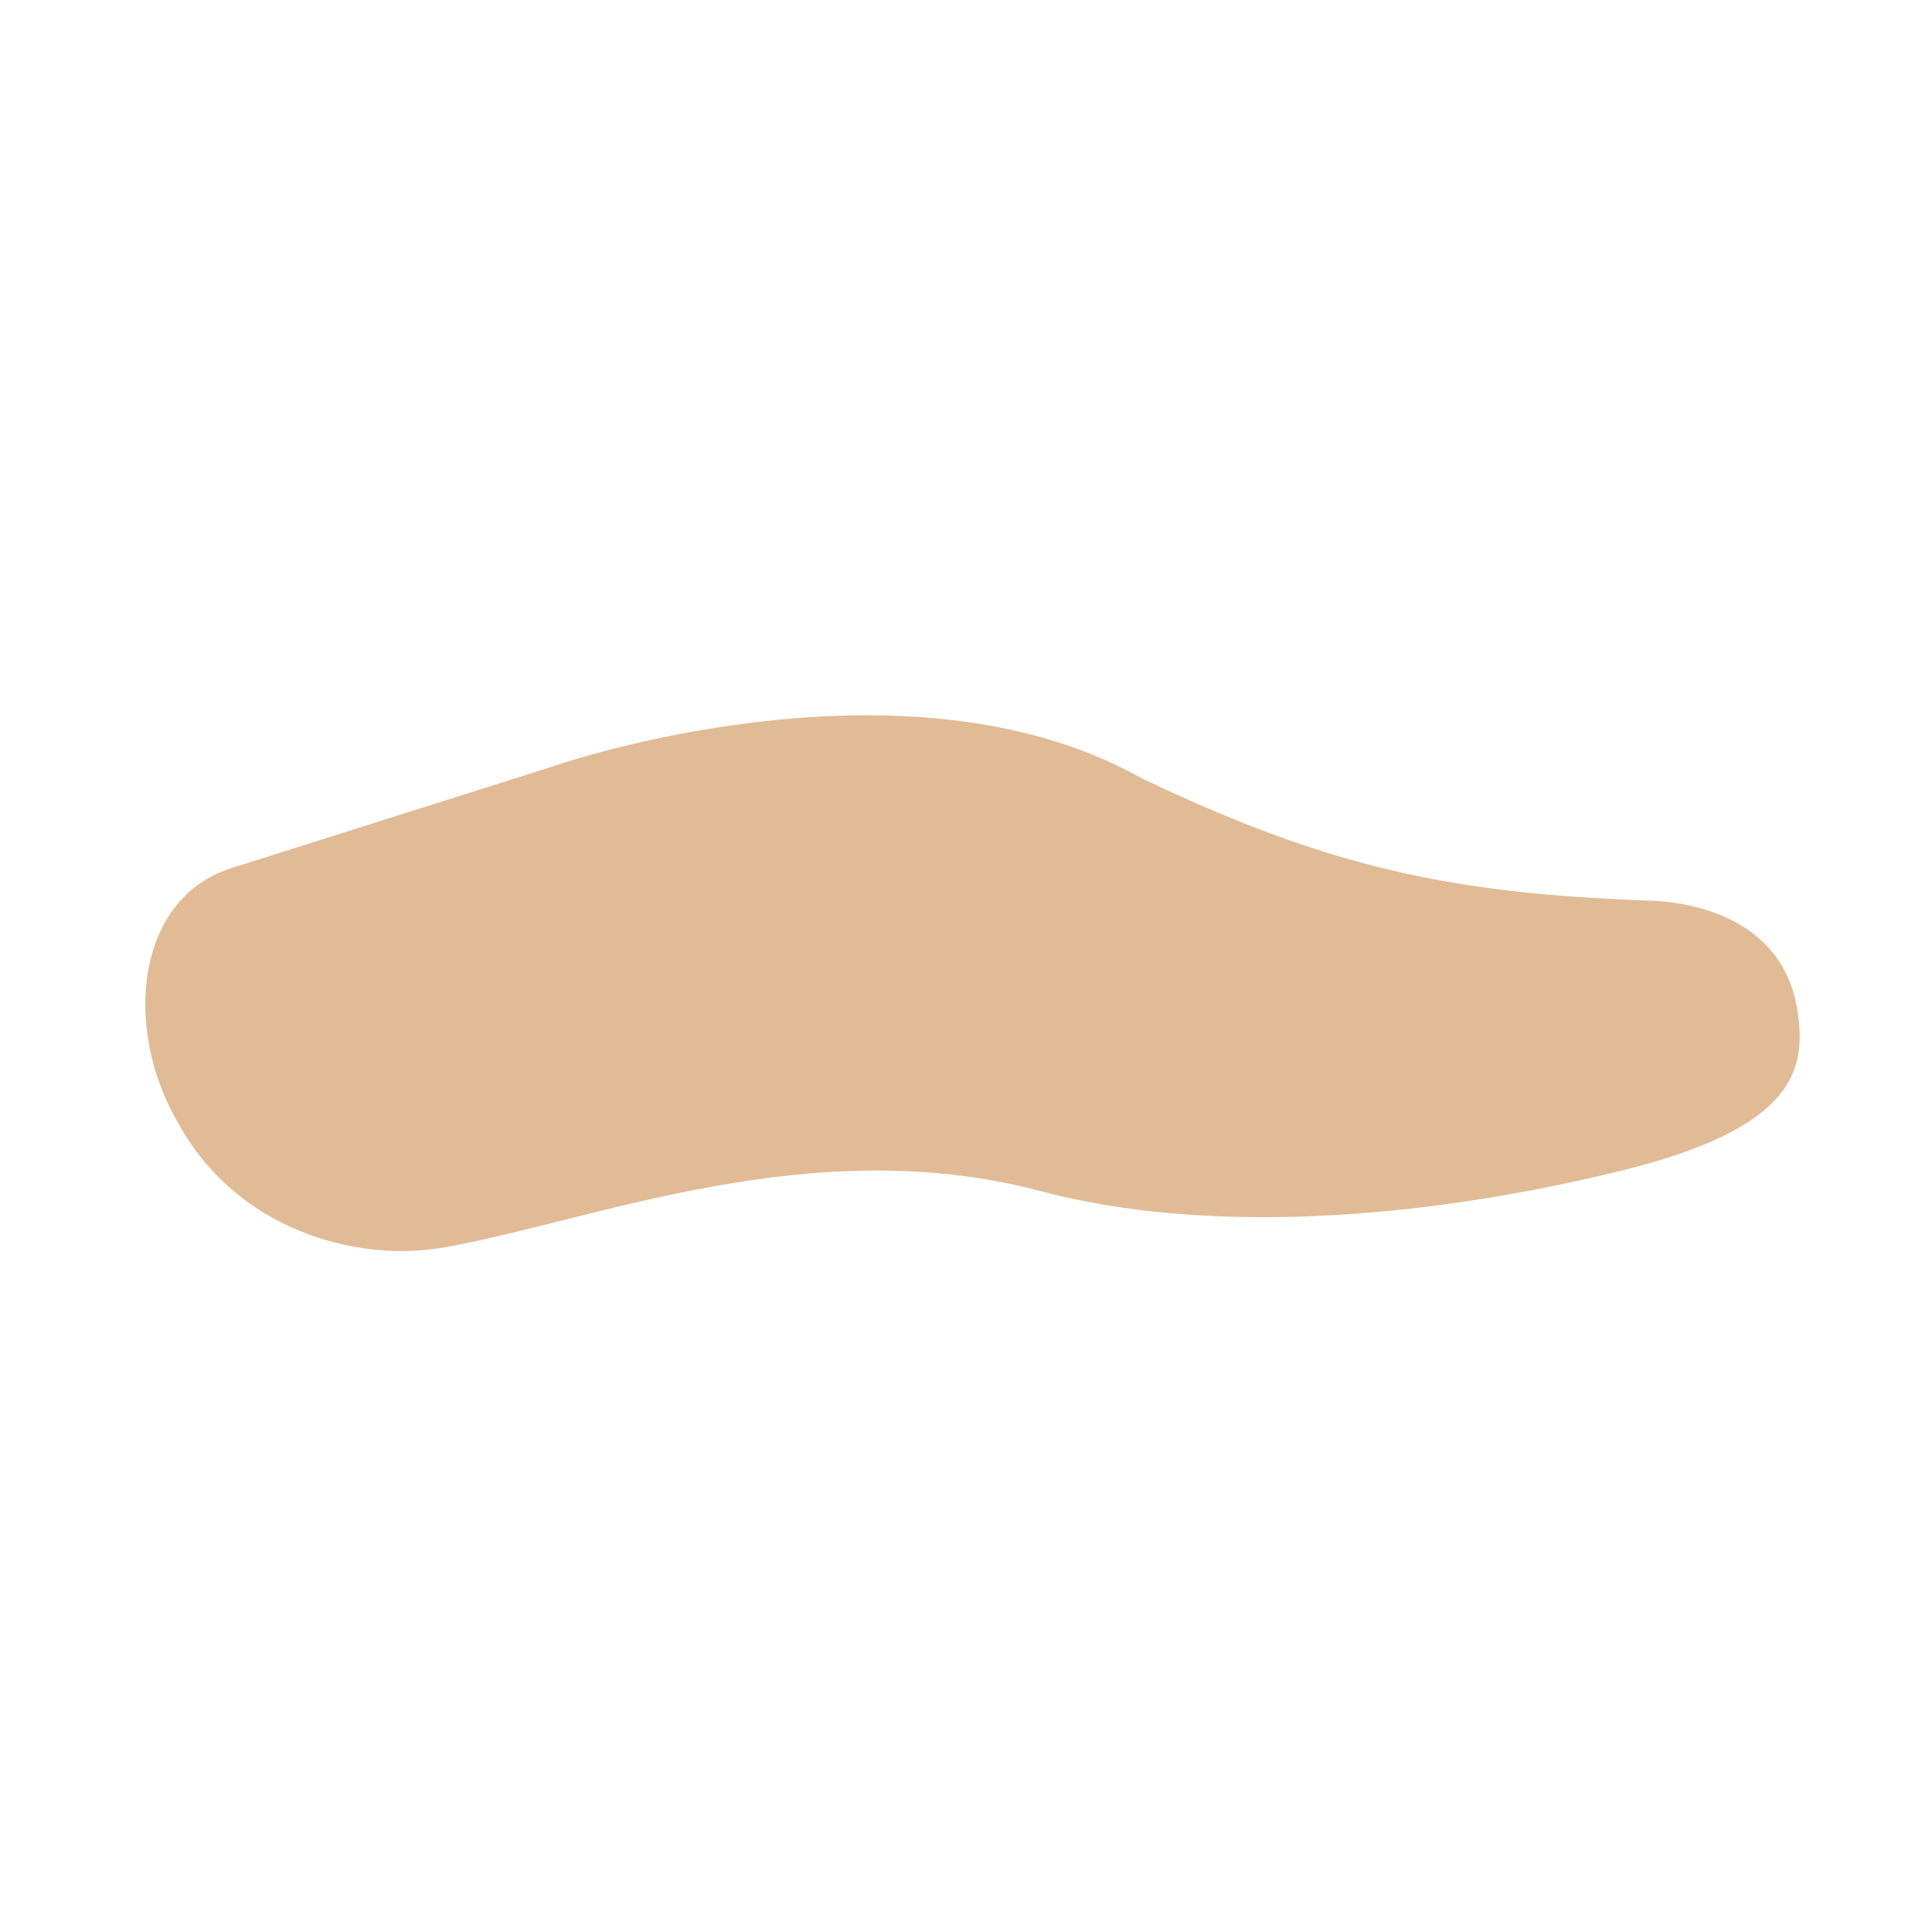
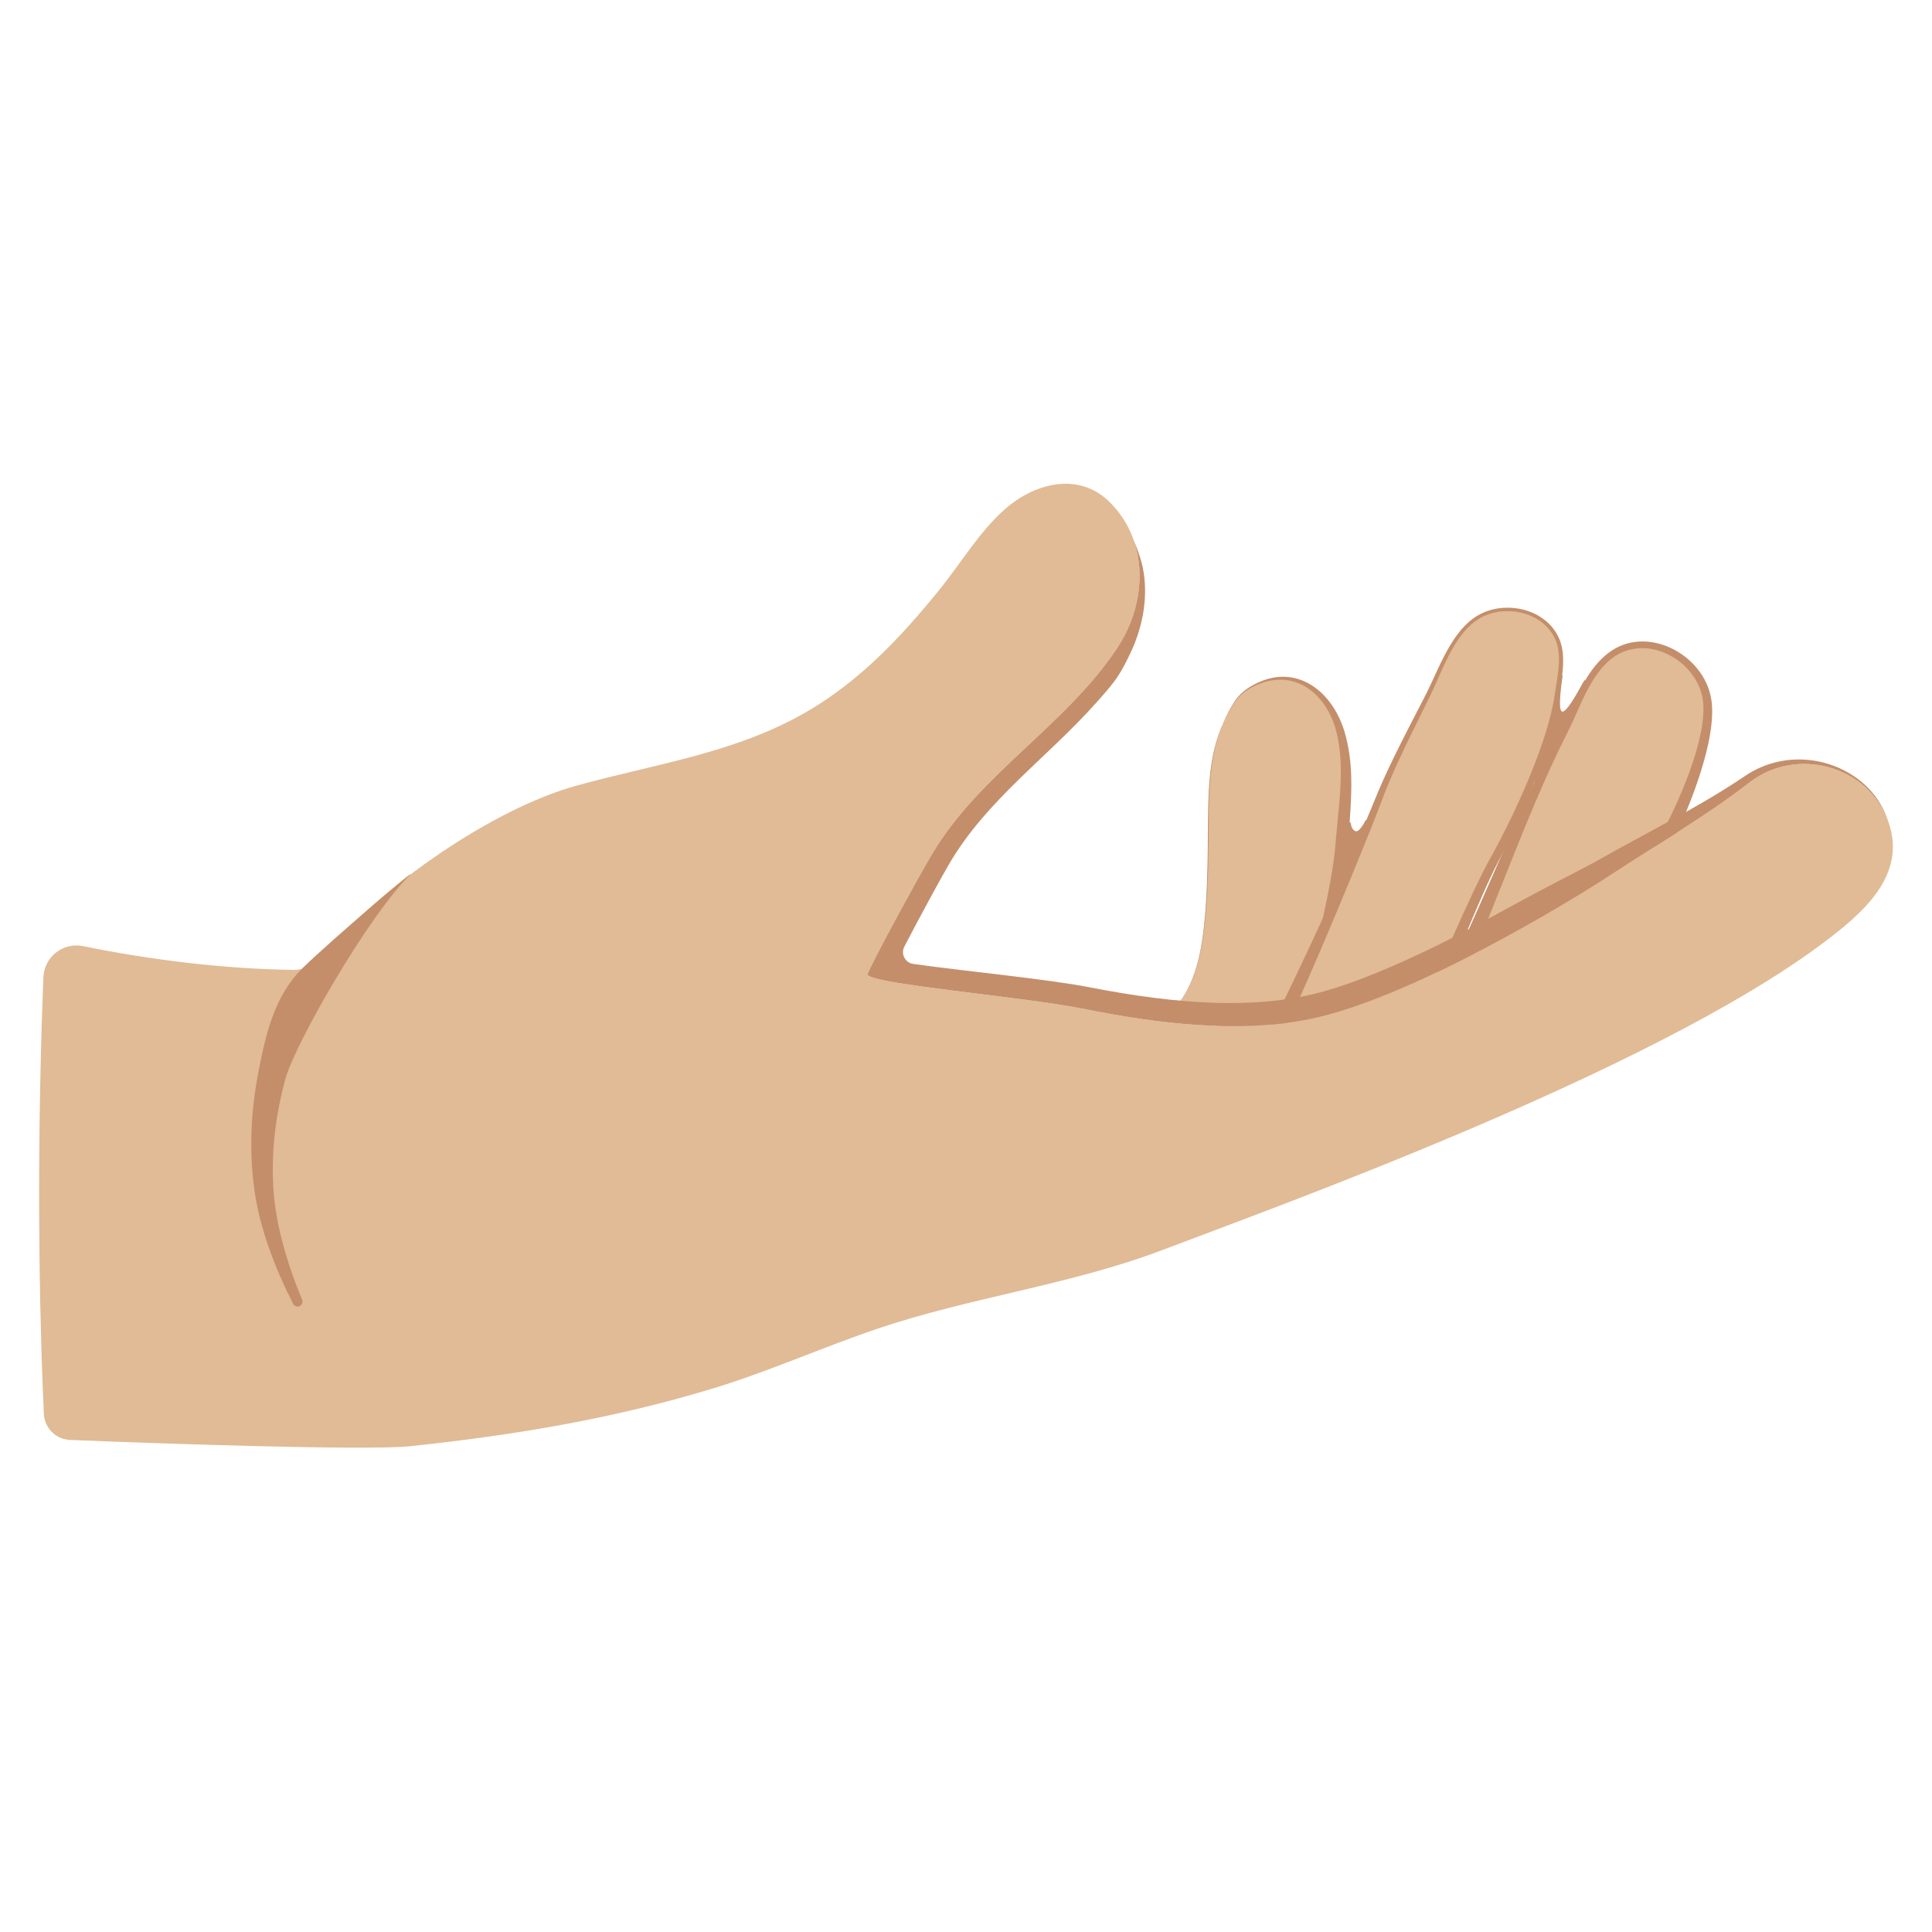
- <svg xmlns="http://www.w3.org/2000/svg" width="128px" height="128px" version="1.1" xml:space="preserve" style="fill-rule:evenodd;clip-rule:evenodd;stroke-linejoin:round;stroke-miterlimit:2;">
-   <g transform="matrix(-0.392747,-1.46575,-1.46575,0.392747,200.987,69.5333)">
-     <path d="M29.08,121.23C33.77,122.56 39.2,120.5 39.32,116.03L39.98,101.26C40,101.02 41.06,85.23 32.89,76.8L32.77,76.67C27.02,69.91 24.5,65.12 21.92,56.69C21.06,53.9 19.03,51.28 15.54,51.7C13.07,52 10.69,53.05 10.85,60.93C11.04,70.11 12.87,79.25 16.55,85.65C21.69,94.6 20.35,104.82 20.91,111.37C21.25,115.48 24.14,120 29.08,121.23Z" style="fill:#e0bb95;" />
+ <svg xmlns="http://www.w3.org/2000/svg" width="128px" height="128px" version="1.1" xml:space="preserve" style="fill-rule:evenodd;clip-rule:evenodd;stroke-linejoin:round;stroke-miterlimit:2;" id="svg40">
+   <defs id="defs44" />
+   <g transform="matrix(1.21093,0,0,1.21093,-14.6099,-4.42672)" id="g4">
+     <path d="M98.762,40.86C98.6,41.093 97.791,42.726 97.516,42.579C97.278,42.452 97.532,40.846 97.551,40.684C97.6,40.257 96.917,41.357 96.739,41.726C96.288,42.658 96.026,43.647 95.796,44.652C95.729,44.949 95.66,45.248 95.62,45.549C95.602,45.683 95.572,45.832 95.6,45.967C95.652,46.212 95.855,46.363 96.077,46.449C96.657,46.674 97.281,46.295 97.685,45.9C98.813,44.794 99.098,43.171 99.392,41.69" style="fill:#c48e6a;" id="path2" />
+   </g>
+   <g transform="matrix(1.21093,0,0,1.21093,-14.6099,-4.42672)" id="g8">
+     <path d="M85.981,48.714C85.969,48.864 86.091,49.115 86.262,49.137C86.439,49.159 86.709,48.683 86.77,48.546C86.793,48.493 86.884,48.609 86.907,48.629C87.006,48.715 87.1,48.842 87.142,48.967C87.285,49.395 87.315,49.824 87.326,50.272C87.336,50.705 87.378,51.145 87.151,51.533C87.067,51.675 86.951,51.796 86.827,51.903C86.57,52.124 86.253,52.286 85.909,52.305C85.545,52.325 85.204,52.197 84.884,52.034C84.463,51.82 84.046,51.509 83.8,51.1C83.478,50.568 83.56,49.961 83.668,49.381C83.708,49.166 83.751,48.952 83.8,48.739C83.826,48.627 83.854,48.482 83.937,48.393C84.066,48.257 84.265,48.19 84.443,48.15C84.73,48.085 85.025,48.046 85.305,47.953" style="fill:#c48e6a;" id="path6" />
+   </g>
+   <g transform="matrix(1.21093,0,0,1.21093,-14.6099,-4.42672)" id="g14">
+     <path d="M75.861,59.231C77.459,57.991 77.84,55.689 78.008,53.793C78.161,52.077 78.166,50.347 78.179,48.625C78.197,46.259 78.281,44.004 79.672,41.979C79.937,41.594 80.328,41.323 80.743,41.121C82.986,40.031 84.852,41.588 85.425,43.773C85.943,45.749 85.615,47.794 85.487,49.797C85.303,52.672 83.868,57.847 83.19,60.667" style="fill:#e0bb95;" id="path10" />
+     <path d="M78.99,43.209C78.801,43.629 78.654,44.057 78.542,44.494C78.204,45.812 78.171,47.199 78.157,48.625C78.15,49.658 78.146,50.693 78.111,51.727C78.089,52.417 78.053,53.105 77.993,53.792C77.895,54.923 77.722,56.199 77.259,57.308C76.947,58.057 76.503,58.73 75.861,59.231C76.507,58.733 76.955,58.061 77.272,57.313C77.741,56.205 77.92,54.927 78.024,53.794C78.086,53.108 78.125,52.419 78.15,51.729C78.187,50.695 78.192,49.659 78.2,48.626C78.208,47.202 78.245,45.819 78.567,44.5C78.673,44.063 78.811,43.632 78.99,43.209C79.177,42.793 79.406,42.386 79.686,41.988C79.82,41.799 79.984,41.639 80.168,41.502C80.351,41.366 80.554,41.254 80.761,41.159C81.872,40.655 82.873,40.791 83.657,41.333C84.422,41.862 84.972,42.776 85.215,43.828C85.395,44.605 85.436,45.387 85.421,46.173C85.398,47.374 85.234,48.581 85.137,49.775C85.054,50.941 84.758,52.489 84.394,54.102C83.867,56.44 83.196,58.913 82.788,60.57C82.735,60.792 82.871,61.015 83.093,61.068C83.315,61.122 83.538,60.985 83.591,60.763C83.983,59.099 84.636,56.614 85.137,54.264C85.491,52.607 85.769,51.016 85.837,49.82C85.893,48.61 86.028,47.385 85.994,46.171C85.972,45.344 85.871,44.524 85.635,43.718C85.305,42.598 84.651,41.65 83.792,41.125C82.933,40.599 81.87,40.49 80.725,41.084C80.518,41.19 80.317,41.315 80.136,41.46C79.954,41.606 79.79,41.774 79.659,41.97C79.387,42.375 79.168,42.788 78.99,43.209Z" style="fill:#c48e6a;" id="path12" />
+   </g>
+   <g transform="matrix(1.2099,-0.0499328,0.0499328,1.2099,-17.974,0.128446)" id="g20">
+     <path d="M81.656,60.789C82.875,59.057 87.458,49.473 88.292,47.547C89.171,45.513 90.27,43.646 91.337,41.713C92.101,40.329 92.884,38.192 94.43,37.49C95.879,36.833 97.901,37.388 98.515,38.937C98.887,39.876 98.56,41.034 98.388,42.004C97.92,44.658 95.91,48.66 94.575,50.897C93.237,53.139 90.375,59.481 89.345,61.87" style="fill:#e0bb95;" id="path16" />
+     <path d="M81.994,61.027C82.501,60.28 83.589,58.113 84.741,55.71C86.307,52.444 87.996,48.743 88.463,47.621C88.804,46.809 89.178,46.022 89.573,45.248C90.17,44.079 90.813,42.937 91.443,41.772C91.889,40.949 92.339,39.862 92.956,38.967C93.369,38.368 93.857,37.856 94.469,37.576C95.171,37.258 96.011,37.232 96.751,37.475C97.488,37.717 98.124,38.227 98.417,38.975C98.56,39.343 98.59,39.745 98.565,40.155C98.528,40.774 98.367,41.41 98.261,41.982C98.062,43.049 97.609,44.335 97.049,45.633C96.227,47.537 95.177,49.464 94.372,50.776C93.802,51.703 92.959,53.335 92.089,55.097C90.866,57.577 89.591,60.315 88.966,61.706C88.875,61.915 88.972,62.158 89.181,62.249C89.39,62.339 89.634,62.242 89.724,62.033C90.305,60.629 91.49,57.863 92.637,55.358C93.447,53.589 94.238,51.951 94.777,51.018C95.558,49.674 96.568,47.701 97.356,45.762C97.897,44.431 98.334,43.116 98.516,42.027C98.613,41.445 98.766,40.796 98.794,40.167C98.813,39.725 98.772,39.292 98.612,38.898C98.29,38.095 97.604,37.551 96.81,37.294C96.025,37.041 95.135,37.067 94.392,37.405C93.747,37.695 93.23,38.227 92.791,38.852C92.162,39.747 91.691,40.833 91.231,41.655C90.579,42.811 89.917,43.944 89.296,45.102C88.88,45.876 88.483,46.66 88.12,47.472C87.623,48.578 85.842,52.223 84.18,55.43C82.978,57.749 81.84,59.836 81.319,60.551C81.187,60.738 81.232,60.996 81.419,61.127C81.605,61.258 81.863,61.213 81.994,61.027Z" style="fill:#c48e6a;" id="path18" />
+   </g>
+   <g transform="matrix(1.21093,0,0,1.21093,-14.6099,-4.69835)" id="g26">
+     <path d="M91.956,56.732C93.698,52.928 95.669,47.623 97.616,43.916C98.333,42.551 98.884,40.736 100.152,39.759C102.139,38.228 105.111,39.845 105.462,42.158C105.846,44.692 103.423,49.758 102.129,51.821" style="fill:#e0bb95;" id="path22" />
+     <path d="M92.331,56.904C93.494,54.252 94.749,50.879 96.048,47.816C96.625,46.456 97.213,45.158 97.798,44.011C98.218,43.196 98.576,42.219 99.067,41.357C99.388,40.793 99.767,40.28 100.26,39.898C101.199,39.181 102.37,39.209 103.342,39.692C104.31,40.172 105.081,41.104 105.234,42.192C105.373,43.212 105.032,44.645 104.499,46.114C103.73,48.233 102.551,50.422 101.779,51.602C101.658,51.795 101.717,52.05 101.91,52.171C102.103,52.292 102.358,52.233 102.479,52.04C103.224,50.8 104.34,48.506 105.054,46.305C105.565,44.728 105.87,43.2 105.69,42.123C105.49,40.903 104.607,39.871 103.509,39.347C102.408,38.822 101.095,38.803 100.045,39.619C99.513,40.026 99.103,40.574 98.751,41.175C98.248,42.035 97.869,43.008 97.434,43.82C96.818,44.962 96.2,46.257 95.581,47.611C94.2,50.631 92.827,53.951 91.58,56.56C91.485,56.767 91.577,57.012 91.784,57.107C91.991,57.202 92.236,57.111 92.331,56.904Z" style="fill:#c48e6a;" id="path24" />
+   </g>
+   <g transform="matrix(1.21093,0,0,1.21093,-14.6099,-4.42672)" id="g30">
+     <path d="m 28.143,56.719 c 0.577,0.002 1.124,-0.255 1.489,-0.702 3.339,-3.912 9.369,-8.105 13.993,-9.382 4.28,-1.182 8.678,-1.774 12.574,-4.036 2.927,-1.7 5.178,-4.103 7.288,-6.708 1.179,-1.455 2.176,-3.176 3.6,-4.412 1.617,-1.403 4.003,-2.015 5.68,-0.362 2.207,2.176 2.044,5.544 0.431,7.981 -2.811,4.247 -7.496,6.864 -10.124,11.263 -0.873,1.461 -3.613,6.519 -3.546,6.624 0.342,0.537 8.367,1.173 11.932,1.888 3.928,0.788 8.338,1.333 12.282,0.533 5.347,-1.085 13.904,-6.212 16.524,-7.938 2.63,-1.732 5.056,-3.093 7.511,-4.998 2.561,-1.988 6.483,-0.946 7.592,2.112 1.089,3.001 -1.473,5.117 -3.706,6.775 C 102.224,62.362 81.957,69.654 75.711,72.029 70.61,73.968 65.194,74.618 60.036,76.365 57.017,77.388 54.081,78.712 51.028,79.634 45.528,81.296 40.242,82.166 34.546,82.778 32.103,83.04 19.99,82.607 15.901,82.437 15.13,82.408 14.508,81.796 14.465,81.025 14.309,77.692 13.984,68.523 14.44,57.121 c 0.021,-0.533 0.277,-1.03 0.699,-1.357 0.422,-0.327 0.966,-0.452 1.488,-0.34 3.683,0.757 7.847,1.256 11.516,1.295 z" style="fill:#e0bb95" id="path28" />
+   </g>
+   <g transform="matrix(1.21093,0,0,1.21093,-14.6099,-4.42672)" id="g34">
+     <path d="M74.097,33.22C74.763,35.138 74.351,37.356 73.198,39.098C70.387,43.345 65.702,45.962 63.074,50.361C62.201,51.822 59.461,56.88 59.528,56.985C59.87,57.522 67.895,58.158 71.46,58.873C75.388,59.661 79.798,60.206 83.742,59.406C89.089,58.321 97.646,53.194 100.266,51.468C102.896,49.736 105.322,48.375 107.777,46.47C110.332,44.487 114.241,45.519 115.361,48.56C114.848,46.992 113.594,45.937 112.151,45.47C110.644,44.983 108.93,45.154 107.512,46.129C106.75,46.644 105.997,47.105 105.239,47.548C103.434,48.601 101.629,49.514 99.7,50.61C98.884,51.078 97.488,51.764 95.845,52.644C94.114,53.57 92.118,54.711 90.075,55.683C87.752,56.788 85.406,57.747 83.486,58.143C81.993,58.455 80.428,58.56 78.85,58.529C76.431,58.482 73.983,58.121 71.7,57.676C69.265,57.205 64.757,56.783 62.021,56.393C61.813,56.36 61.634,56.229 61.539,56.042C61.445,55.855 61.446,55.633 61.542,55.447C62.374,53.851 63.501,51.767 64.001,50.915C66.03,47.438 69.384,45.087 72.023,42.124C72.444,41.65 72.877,41.182 73.228,40.653C73.466,40.295 73.654,39.915 73.845,39.526C74.547,38.104 74.871,36.525 74.641,35.002C74.551,34.409 74.357,33.858 74.132,33.302L74.097,33.22Z" style="fill:#c48e6a;" id="path32" />
+   </g>
+   <g transform="matrix(1.21093,0,0,1.21093,-14.6268,-4.33896)" id="g38">
+     <path d="M 28.637,56.546 C 27.101,58.048 26.612,60.182 26.212,62.259 c -0.399,2.075 -0.512,4.196 -0.224,6.351 0.145,1.085 0.431,2.187 0.81,3.261 0.372,1.058 0.828,2.085 1.316,3.04 0.063,0.136 0.224,0.195 0.36,0.132 0.135,-0.063 0.194,-0.224 0.131,-0.36 -0.401,-0.962 -0.767,-1.993 -1.049,-3.047 -0.278,-1.038 -0.468,-2.094 -0.526,-3.124 -0.113,-2.031 0.143,-4.001 0.666,-5.908 0.522,-1.907 4.48,-8.832 6.803,-11.145 0.649,-0.646 -4.282,3.544 -5.862,5.087 z" style="fill:#c48e6a" id="path36" />
  </g>
</svg>
